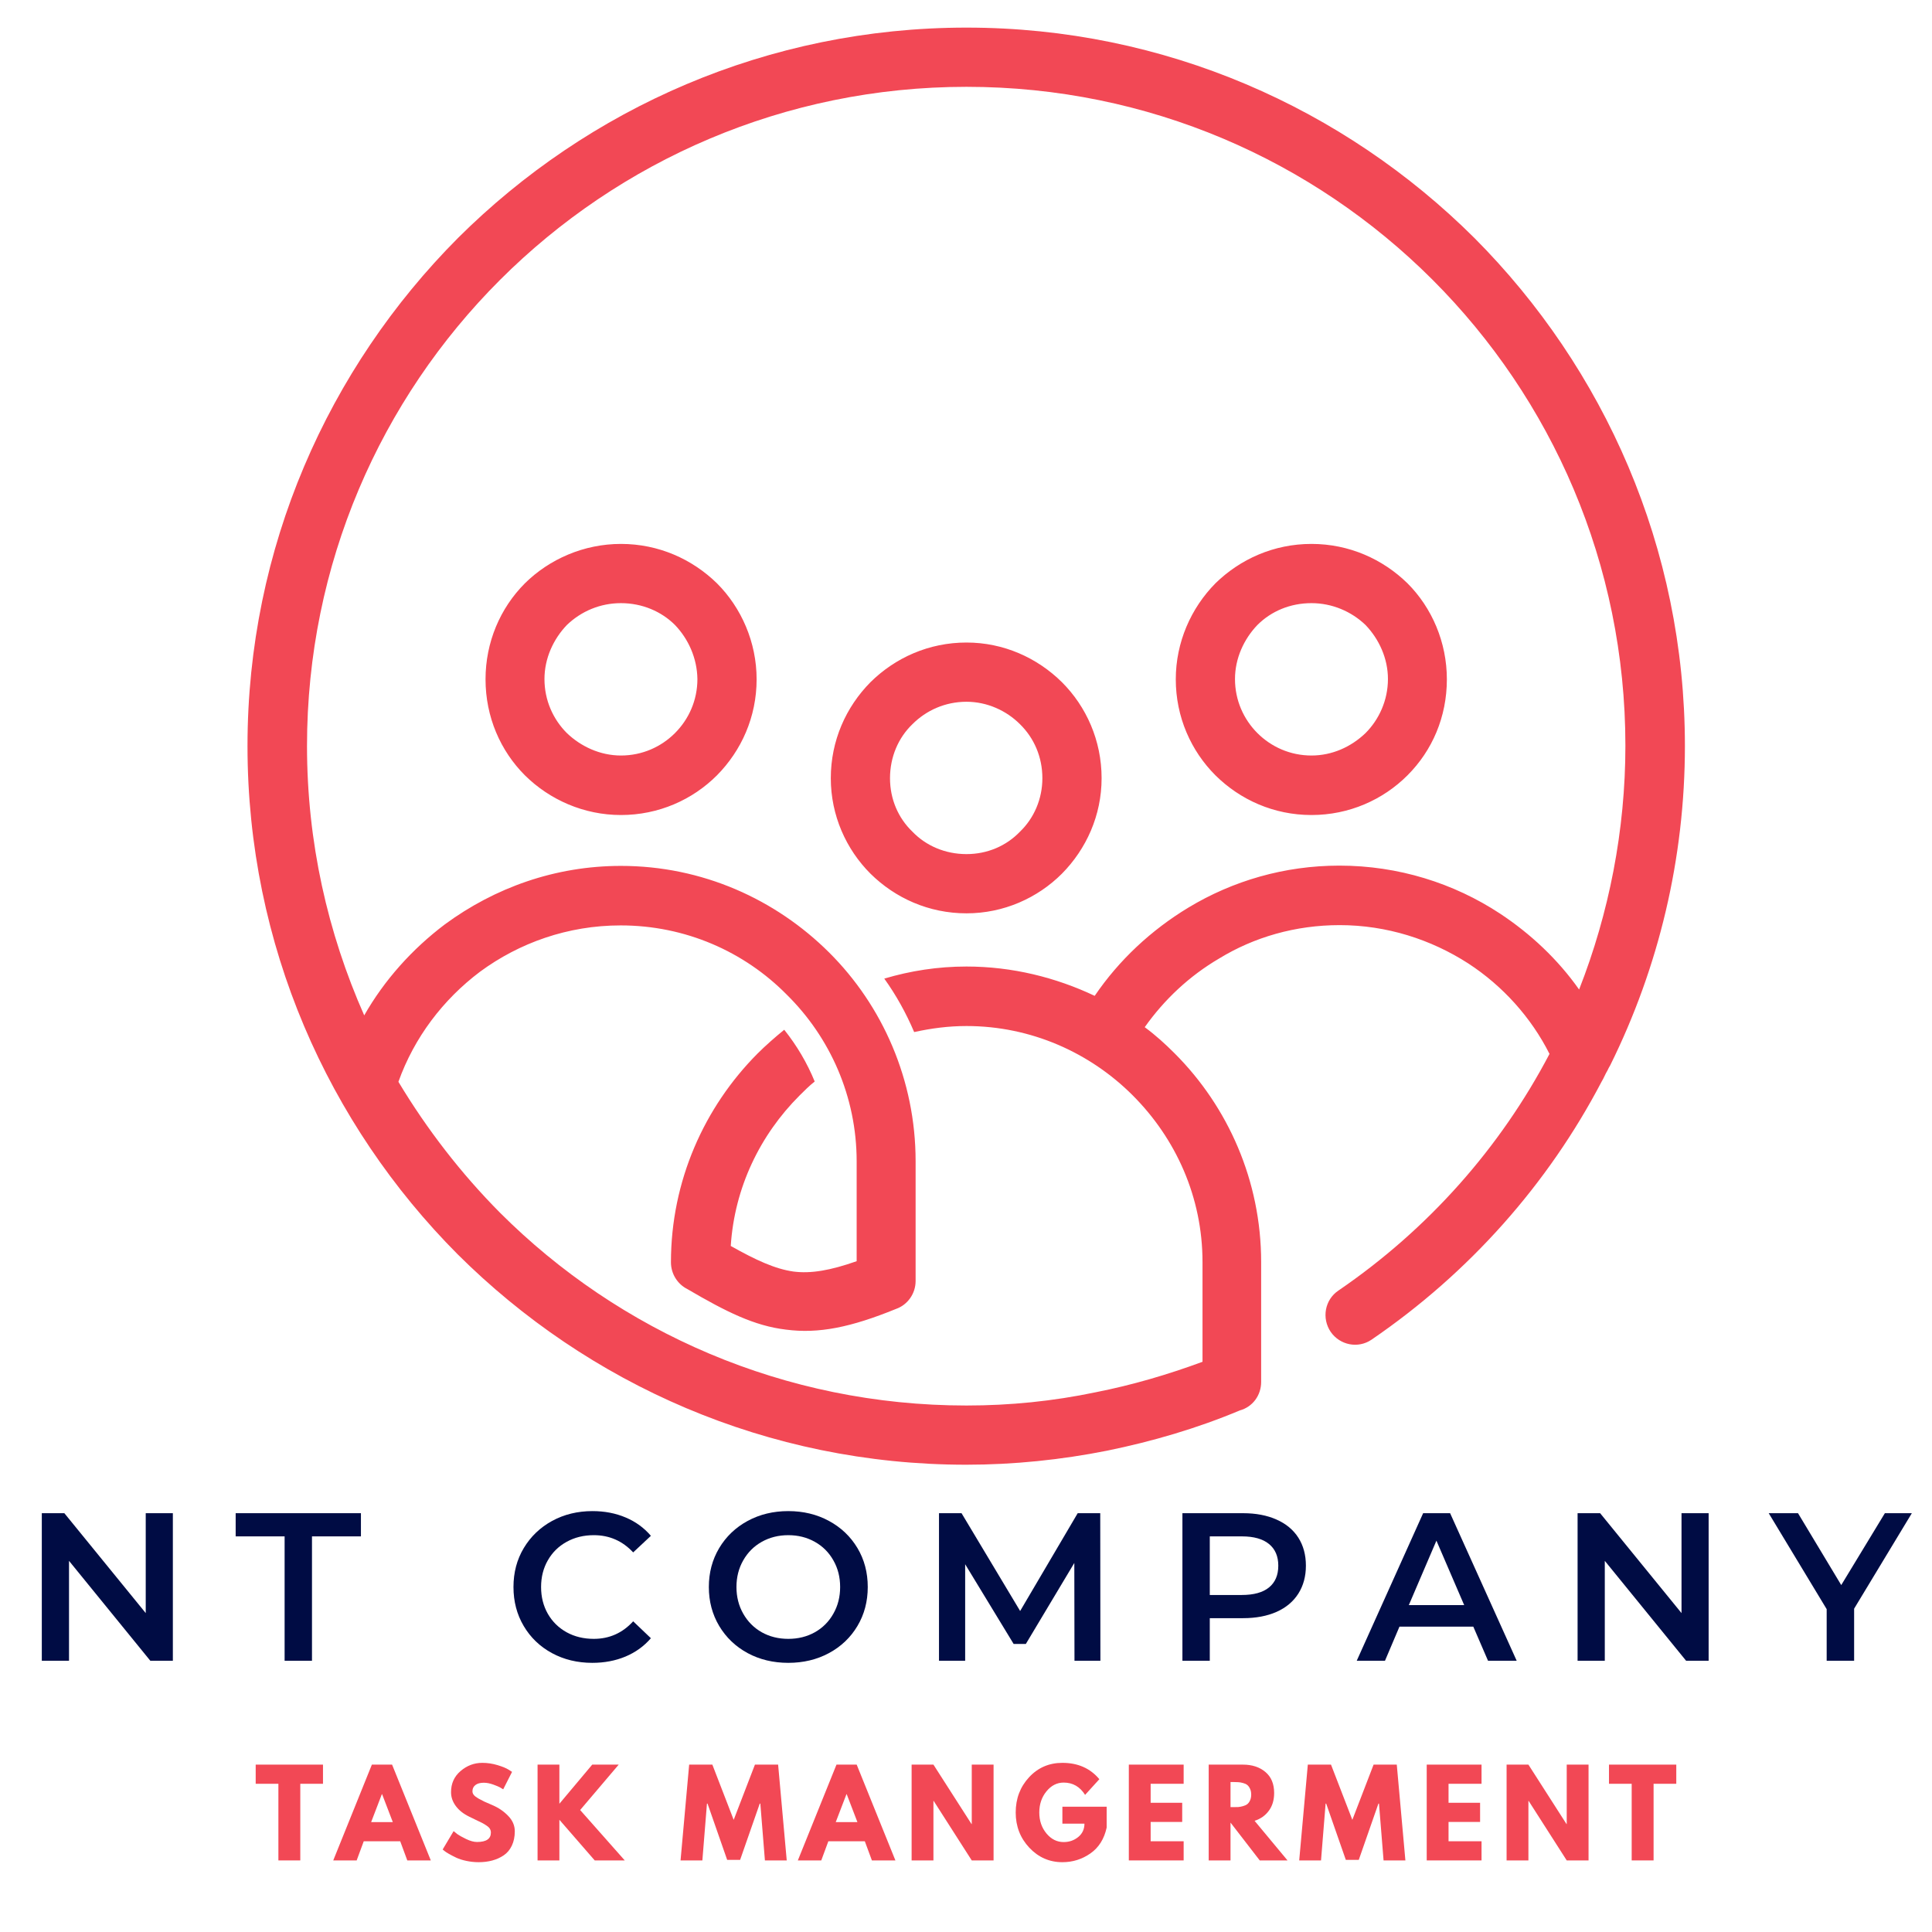
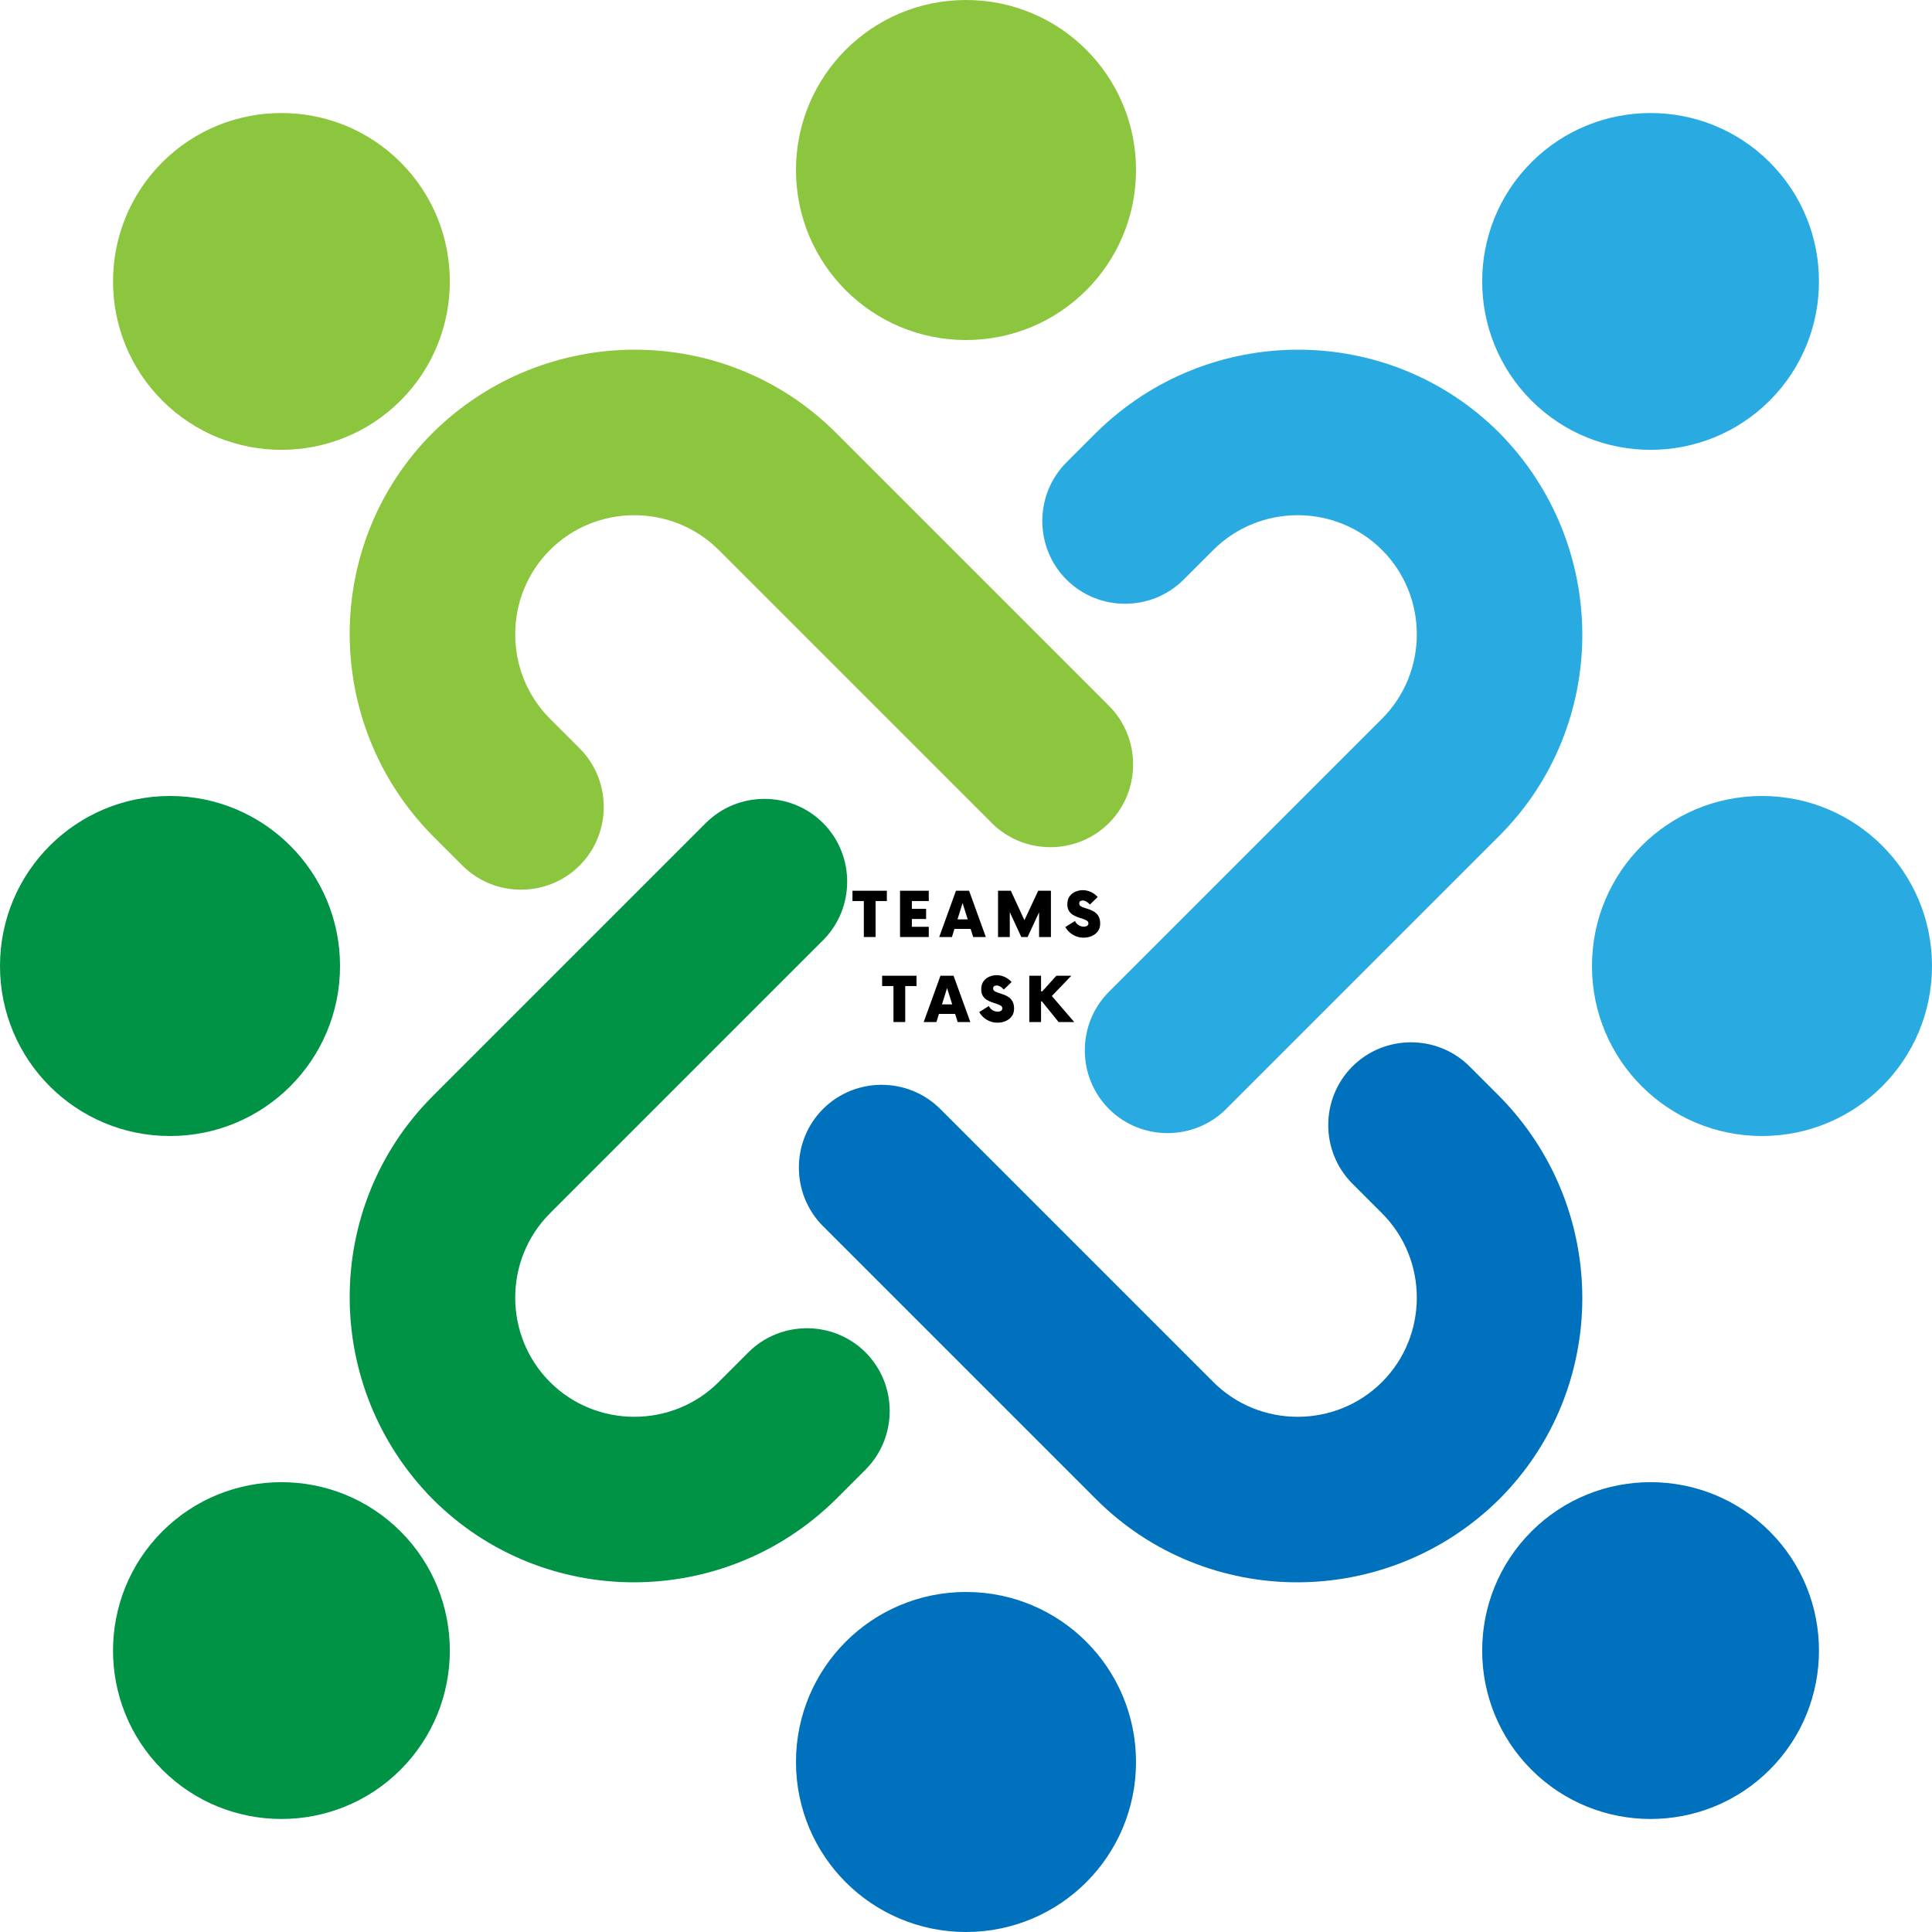
<svg xmlns="http://www.w3.org/2000/svg" width="500" zoomAndPan="magnify" viewBox="0 0 375 375" height="500" preserveAspectRatio="xMidYMid meet" version="1.0">
  <defs>
    <g />
-     <clipPath id="d0068948d0">
-       <rect x="0" width="372" y="0" height="51" />
-     </clipPath>
-     <clipPath id="0726b5a88c">
-       <rect x="0" width="281" y="0" height="29" />
-     </clipPath>
-     <clipPath id="0f8aa671d6">
-       <path d="M 48.039 5.332 L 327.039 5.332 L 327.039 284.332 L 48.039 284.332 Z M 48.039 5.332 " clip-rule="nonzero" />
-     </clipPath>
  </defs>
-   <g transform="matrix(1, 0, 0, 1, 3, 283)">
-     <g clip-path="url(#d0068948d0)">
-       <g fill="#000c44" fill-opacity="1">
-         <g transform="translate(1.270745, 39.35111)">
-           <g>
-             <path d="M 29.281 -28.641 L 29.281 0 L 24.906 0 L 9.125 -19.391 L 9.125 0 L 3.844 0 L 3.844 -28.641 L 8.219 -28.641 L 24.016 -9.25 L 24.016 -28.641 Z M 29.281 -28.641 " />
-           </g>
-         </g>
-       </g>
-       <g fill="#000c44" fill-opacity="1">
-         <g transform="translate(42.58721, 39.35111)">
-           <g>
-             <path d="M 9.656 -24.141 L 0.156 -24.141 L 0.156 -28.641 L 24.469 -28.641 L 24.469 -24.141 L 14.969 -24.141 L 14.969 0 L 9.656 0 Z M 9.656 -24.141 " />
-           </g>
-         </g>
-       </g>
-       <g fill="#000c44" fill-opacity="1">
-         <g transform="translate(75.39532, 39.35111)">
-           <g />
-         </g>
-       </g>
-       <g fill="#000c44" fill-opacity="1">
-         <g transform="translate(94.86822, 39.35111)">
-           <g>
-             <path d="M 17.094 0.406 C 14.207 0.406 11.598 -0.223 9.266 -1.484 C 6.93 -2.754 5.102 -4.508 3.781 -6.75 C 2.457 -8.988 1.797 -11.508 1.797 -14.312 C 1.797 -17.125 2.461 -19.645 3.797 -21.875 C 5.141 -24.113 6.973 -25.867 9.297 -27.141 C 11.629 -28.41 14.242 -29.047 17.141 -29.047 C 19.484 -29.047 21.625 -28.633 23.562 -27.812 C 25.5 -27 27.133 -25.812 28.469 -24.25 L 25.031 -21.031 C 22.957 -23.258 20.41 -24.375 17.391 -24.375 C 15.422 -24.375 13.66 -23.941 12.109 -23.078 C 10.555 -22.223 9.344 -21.031 8.469 -19.5 C 7.594 -17.977 7.156 -16.25 7.156 -14.312 C 7.156 -12.375 7.594 -10.641 8.469 -9.109 C 9.344 -7.586 10.555 -6.395 12.109 -5.531 C 13.66 -4.676 15.422 -4.25 17.391 -4.25 C 20.41 -4.25 22.957 -5.383 25.031 -7.656 L 28.469 -4.375 C 27.133 -2.82 25.488 -1.633 23.531 -0.812 C 21.582 0 19.438 0.406 17.094 0.406 Z M 17.094 0.406 " />
-           </g>
-         </g>
-       </g>
-       <g fill="#000c44" fill-opacity="1">
-         <g transform="translate(132.7895, 39.35111)">
-           <g>
-             <path d="M 17.219 0.406 C 14.301 0.406 11.672 -0.223 9.328 -1.484 C 6.984 -2.754 5.141 -4.516 3.797 -6.766 C 2.461 -9.016 1.797 -11.531 1.797 -14.312 C 1.797 -17.094 2.461 -19.609 3.797 -21.859 C 5.141 -24.109 6.984 -25.867 9.328 -27.141 C 11.672 -28.41 14.301 -29.047 17.219 -29.047 C 20.133 -29.047 22.766 -28.41 25.109 -27.141 C 27.461 -25.867 29.305 -24.113 30.641 -21.875 C 31.973 -19.645 32.641 -17.125 32.641 -14.312 C 32.641 -11.508 31.973 -8.988 30.641 -6.75 C 29.305 -4.508 27.461 -2.754 25.109 -1.484 C 22.766 -0.223 20.133 0.406 17.219 0.406 Z M 17.219 -4.25 C 19.125 -4.25 20.844 -4.676 22.375 -5.531 C 23.906 -6.395 25.102 -7.598 25.969 -9.141 C 26.844 -10.68 27.281 -12.406 27.281 -14.312 C 27.281 -16.227 26.844 -17.953 25.969 -19.484 C 25.102 -21.023 23.906 -22.223 22.375 -23.078 C 20.844 -23.941 19.125 -24.375 17.219 -24.375 C 15.312 -24.375 13.594 -23.941 12.062 -23.078 C 10.539 -22.223 9.344 -21.023 8.469 -19.484 C 7.594 -17.953 7.156 -16.227 7.156 -14.312 C 7.156 -12.406 7.594 -10.68 8.469 -9.141 C 9.344 -7.598 10.539 -6.395 12.062 -5.531 C 13.594 -4.676 15.312 -4.25 17.219 -4.25 Z M 17.219 -4.25 " />
-           </g>
-         </g>
-       </g>
-       <g fill="#000c44" fill-opacity="1">
-         <g transform="translate(175.415, 39.35111)">
-           <g>
-             <path d="M 30.141 0 L 30.109 -18.984 L 20.703 -3.266 L 18.328 -3.266 L 8.922 -18.734 L 8.922 0 L 3.844 0 L 3.844 -28.641 L 8.219 -28.641 L 19.594 -9.656 L 30.766 -28.641 L 35.141 -28.641 L 35.172 0 Z M 30.141 0 " />
-           </g>
-         </g>
-       </g>
-       <g fill="#000c44" fill-opacity="1">
-         <g transform="translate(222.6628, 39.35111)">
-           <g>
-             <path d="M 15.625 -28.641 C 18.102 -28.641 20.266 -28.227 22.109 -27.406 C 23.953 -26.594 25.363 -25.422 26.344 -23.891 C 27.32 -22.359 27.812 -20.547 27.812 -18.453 C 27.812 -16.379 27.32 -14.57 26.344 -13.031 C 25.363 -11.488 23.953 -10.305 22.109 -9.484 C 20.266 -8.672 18.102 -8.266 15.625 -8.266 L 9.156 -8.266 L 9.156 0 L 3.844 0 L 3.844 -28.641 Z M 15.375 -12.766 C 17.695 -12.766 19.457 -13.254 20.656 -14.234 C 21.852 -15.211 22.453 -16.617 22.453 -18.453 C 22.453 -20.273 21.852 -21.676 20.656 -22.656 C 19.457 -23.645 17.695 -24.141 15.375 -24.141 L 9.156 -24.141 L 9.156 -12.766 Z M 15.375 -12.766 " />
-           </g>
-         </g>
-       </g>
-       <g fill="#000c44" fill-opacity="1">
-         <g transform="translate(260.5432, 39.35111)">
-           <g>
-             <path d="M 22.422 -6.625 L 8.094 -6.625 L 5.281 0 L -0.203 0 L 12.688 -28.641 L 17.922 -28.641 L 30.844 0 L 25.281 0 Z M 20.656 -10.797 L 15.266 -23.312 L 9.906 -10.797 Z M 20.656 -10.797 " />
-           </g>
-         </g>
-       </g>
-       <g fill="#000c44" fill-opacity="1">
-         <g transform="translate(299.3644, 39.35111)">
-           <g>
-             <path d="M 29.281 -28.641 L 29.281 0 L 24.906 0 L 9.125 -19.391 L 9.125 0 L 3.844 0 L 3.844 -28.641 L 8.219 -28.641 L 24.016 -9.25 L 24.016 -28.641 Z M 29.281 -28.641 " />
-           </g>
-         </g>
-       </g>
-       <g fill="#000c44" fill-opacity="1">
-         <g transform="translate(340.6809, 39.35111)">
-           <g>
-             <path d="M 16.203 -10.109 L 16.203 0 L 10.875 0 L 10.875 -10.016 L -0.375 -28.641 L 5.312 -28.641 L 13.703 -14.688 L 22.172 -28.641 L 27.406 -28.641 Z M 16.203 -10.109 " />
-           </g>
-         </g>
+   <path fill="#8cc63f" d="M 220.5 33 C 220.5 51.25 205.75 66 187.5 66 C 169.25 66 154.5 51.25 154.5 33 C 154.5 14.75 169.25 0 187.5 0 C 205.75 0 220.5 14.75 220.5 33 Z M 220.5 33 " fill-opacity="1" fill-rule="nonzero" />
+   <path fill="#0071bc" d="M 220.5 342 C 220.5 360.25 205.75 375 187.5 375 C 169.25 375 154.5 360.25 154.5 342 C 154.5 323.75 169.25 309 187.5 309 C 205.75 309 220.5 323.75 220.5 342 Z M 220.5 342 " fill-opacity="1" fill-rule="nonzero" />
+   <path fill="#29abe2" d="M 342 220.5 C 323.75 220.5 309 205.75 309 187.5 C 309 169.25 323.75 154.5 342 154.5 C 360.25 154.5 375 169.25 375 187.5 C 375 205.75 360.25 220.5 342 220.5 Z M 342 220.5 " fill-opacity="1" fill-rule="nonzero" />
+   <path fill="#009245" d="M 33 220.5 C 14.75 220.5 0 205.75 0 187.5 C 0 169.25 14.75 154.5 33 154.5 C 51.25 154.5 66 169.25 66 187.5 C 66 205.75 51.25 220.5 33 220.5 Z M 33 220.5 " fill-opacity="1" fill-rule="nonzero" />
+   <path fill="#8cc63f" d="M 84 162.25 L 89.75 168 C 96 174.25 106.25 174.25 112.5 168 C 118.75 161.75 118.75 151.5 112.5 145.25 L 106.75 139.5 C 97.75 130.5 97.75 115.75 106.75 106.75 C 115.75 97.75 130.5 97.75 139.5 106.75 L 192.5 159.75 C 198.75 166 209 166 215.25 159.75 C 221.5 153.5 221.5 143.25 215.25 137 L 162.25 84 C 140.75 62.5 105.75 62.5 84 84 C 62.5 105.5 62.5 140.5 84 162.25 Z M 84 162.25 " fill-opacity="1" fill-rule="nonzero" />
+   <path fill="#8cc63f" d="M 77.75 31.5 C 90.5 44.25 90.5 65 77.75 77.75 C 65 90.5 44.25 90.5 31.5 77.75 C 18.75 65 18.75 44.25 31.5 31.5 C 44.25 18.75 65 18.75 77.75 31.5 Z M 77.75 31.5 " fill-opacity="1" fill-rule="nonzero" />
+   <path fill="#009245" d="M 162.25 291 L 168 285.25 C 174.25 279 174.25 268.75 168 262.5 C 161.75 256.25 151.5 256.25 145.25 262.5 L 139.5 268.25 C 130.5 277.25 115.75 277.25 106.75 268.25 C 97.75 259.25 97.75 244.5 106.75 235.5 L 159.75 182.5 C 166 176.25 166 166 159.75 159.75 C 153.5 153.5 143.25 153.5 137 159.75 L 84 212.75 C 62.5 234.25 62.5 269.25 84 291 C 105.5 312.5 140.5 312.5 162.25 291 Z M 162.25 291 " fill-opacity="1" fill-rule="nonzero" />
+   <path fill="#009245" d="M 31.5 297.25 C 44.25 284.5 65 284.5 77.75 297.25 C 90.5 310 90.5 330.75 77.75 343.5 C 65 356.25 44.25 356.25 31.5 343.5 C 18.75 330.75 18.75 310 31.5 297.25 Z M 31.5 297.25 " fill-opacity="1" fill-rule="nonzero" />
+   <path fill="#0071bc" d="M 291 212.75 L 285.25 207 C 279 200.75 268.75 200.75 262.5 207 C 256.25 213.25 256.25 223.5 262.5 229.75 L 268.25 235.5 C 277.25 244.5 277.25 259.25 268.25 268.25 C 259.25 277.25 244.5 277.25 235.5 268.25 L 182.5 215.25 C 176.25 209 166 209 159.75 215.25 C 153.5 221.5 153.5 231.75 159.75 238 L 212.75 291 C 234.25 312.5 269.25 312.5 291 291 C 312.5 269.5 312.5 234.5 291 212.75 Z M 291 212.75 " fill-opacity="1" fill-rule="nonzero" />
+   <path fill="#0071bc" d="M 297.25 343.5 C 284.5 330.75 284.5 310 297.25 297.25 C 310 284.5 330.75 284.5 343.5 297.25 C 356.25 310 356.25 330.75 343.5 343.5 C 330.75 356.25 310 356.25 297.25 343.5 Z M 297.25 343.5 " fill-opacity="1" fill-rule="nonzero" />
+   <path fill="#29abe2" d="M 212.75 84 L 207 89.75 C 200.75 96 200.75 106.25 207 112.5 C 213.25 118.75 223.5 118.75 229.75 112.5 L 235.5 106.75 C 244.5 97.75 259.25 97.75 268.25 106.75 C 277.25 115.75 277.25 130.5 268.25 139.5 L 215.25 192.5 C 209 198.75 209 209 215.25 215.25 C 221.5 221.5 231.75 221.5 238 215.25 L 291 162.25 C 312.5 140.75 312.5 105.75 291 84 C 269.5 62.5 234.5 62.5 212.75 84 Z M 212.75 84 " fill-opacity="1" fill-rule="nonzero" />
+   <path fill="#29abe2" d="M 343.5 77.75 C 330.75 90.5 310 90.5 297.25 77.75 C 284.5 65 284.5 44.25 297.25 31.5 C 310 18.75 330.75 18.75 343.5 31.5 C 356.25 44.25 356.25 65 343.5 77.75 Z M 343.5 77.75 " fill-opacity="1" fill-rule="nonzero" />
+   <g fill="#000000" fill-opacity="1">
+     <g transform="translate(165.6068, 181.875)">
+       <g>
+         <path d="M 6.531 -8.984 L 6.531 -6.984 L 4.344 -6.984 L 4.344 0 L 2.062 0 L 2.062 -6.984 L -0.141 -6.984 L -0.141 -8.984 Z M 6.531 -8.984 " />
      </g>
    </g>
  </g>
-   <g transform="matrix(1, 0, 0, 1, 48, 341)">
-     <g clip-path="url(#0726b5a88c)">
-       <g fill="#f24855" fill-opacity="1">
-         <g transform="translate(1.442105, 20.10636)">
-           <g>
-             <path d="M 0.188 -14.875 L 0.188 -18.594 L 13.25 -18.594 L 13.25 -14.875 L 8.844 -14.875 L 8.844 0 L 4.594 0 L 4.594 -14.875 Z M 0.188 -14.875 " />
-           </g>
-         </g>
-       </g>
-       <g fill="#f24855" fill-opacity="1">
-         <g transform="translate(17.30596, 20.10636)">
-           <g>
-             <path d="M 10.797 -18.594 L 18.312 0 L 13.75 0 L 12.375 -3.719 L 5.297 -3.719 L 3.922 0 L -0.625 0 L 6.875 -18.594 Z M 10.938 -7.438 L 8.859 -12.859 L 8.812 -12.859 L 6.734 -7.438 Z M 10.938 -7.438 " />
-           </g>
-         </g>
-       </g>
-       <g fill="#f24855" fill-opacity="1">
-         <g transform="translate(37.40579, 20.10636)">
-           <g>
-             <path d="M 8.203 -18.938 C 9.211 -18.938 10.195 -18.789 11.156 -18.5 C 12.125 -18.207 12.836 -17.914 13.297 -17.625 L 13.984 -17.188 L 12.266 -13.797 C 12.129 -13.891 11.941 -14.004 11.703 -14.141 C 11.461 -14.285 11.008 -14.477 10.344 -14.719 C 9.688 -14.957 9.07 -15.078 8.5 -15.078 C 7.789 -15.078 7.242 -14.926 6.859 -14.625 C 6.484 -14.332 6.297 -13.93 6.297 -13.422 C 6.297 -13.16 6.383 -12.922 6.562 -12.703 C 6.738 -12.484 7.047 -12.25 7.484 -12 C 7.922 -11.758 8.301 -11.562 8.625 -11.406 C 8.957 -11.258 9.473 -11.035 10.172 -10.734 C 11.367 -10.223 12.391 -9.523 13.234 -8.641 C 14.086 -7.766 14.516 -6.77 14.516 -5.656 C 14.516 -4.594 14.32 -3.66 13.938 -2.859 C 13.562 -2.066 13.035 -1.441 12.359 -0.984 C 11.691 -0.535 10.953 -0.203 10.141 0.016 C 9.328 0.234 8.453 0.344 7.516 0.344 C 6.703 0.344 5.906 0.258 5.125 0.094 C 4.344 -0.07 3.688 -0.281 3.156 -0.531 C 2.633 -0.781 2.16 -1.023 1.734 -1.266 C 1.316 -1.504 1.008 -1.707 0.812 -1.875 L 0.516 -2.125 L 2.641 -5.688 C 2.816 -5.531 3.062 -5.332 3.375 -5.094 C 3.695 -4.863 4.258 -4.551 5.062 -4.156 C 5.863 -3.77 6.57 -3.578 7.188 -3.578 C 8.977 -3.578 9.875 -4.188 9.875 -5.406 C 9.875 -5.664 9.812 -5.906 9.688 -6.125 C 9.562 -6.344 9.332 -6.562 9 -6.781 C 8.676 -7 8.391 -7.172 8.141 -7.297 C 7.898 -7.422 7.5 -7.613 6.938 -7.875 C 6.375 -8.145 5.957 -8.348 5.688 -8.484 C 4.551 -9.035 3.676 -9.727 3.062 -10.562 C 2.445 -11.395 2.141 -12.289 2.141 -13.25 C 2.141 -14.926 2.754 -16.289 3.984 -17.344 C 5.223 -18.406 6.629 -18.938 8.203 -18.938 Z M 8.203 -18.938 " />
-           </g>
-         </g>
-       </g>
-       <g fill="#f24855" fill-opacity="1">
-         <g transform="translate(54.98206, 20.10636)">
-           <g>
-             <path d="M 18.281 0 L 12.453 0 L 5.594 -7.891 L 5.594 0 L 1.359 0 L 1.359 -18.594 L 5.594 -18.594 L 5.594 -11 L 11.969 -18.594 L 17.109 -18.594 L 9.625 -9.781 Z M 18.281 0 " />
-           </g>
-         </g>
-       </g>
-       <g fill="#f24855" fill-opacity="1">
-         <g transform="translate(75.14948, 20.10636)">
-           <g />
-         </g>
-       </g>
-       <g fill="#f24855" fill-opacity="1">
-         <g transform="translate(83.73558, 20.10636)">
-           <g>
-             <path d="M 16.734 0 L 15.844 -11.031 L 15.734 -11.031 L 11.922 -0.109 L 9.406 -0.109 L 5.594 -11.031 L 5.484 -11.031 L 4.594 0 L 0.359 0 L 2.031 -18.594 L 6.531 -18.594 L 10.672 -7.875 L 14.797 -18.594 L 19.297 -18.594 L 20.969 0 Z M 16.734 0 " />
-           </g>
-         </g>
-       </g>
-       <g fill="#f24855" fill-opacity="1">
-         <g transform="translate(107.4855, 20.10636)">
-           <g>
-             <path d="M 10.797 -18.594 L 18.312 0 L 13.75 0 L 12.375 -3.719 L 5.297 -3.719 L 3.922 0 L -0.625 0 L 6.875 -18.594 Z M 10.938 -7.438 L 8.859 -12.859 L 8.812 -12.859 L 6.734 -7.438 Z M 10.938 -7.438 " />
-           </g>
-         </g>
-       </g>
-       <g fill="#f24855" fill-opacity="1">
-         <g transform="translate(127.5854, 20.10636)">
-           <g>
-             <path d="M 5.594 -11.547 L 5.594 0 L 1.359 0 L 1.359 -18.594 L 5.594 -18.594 L 12.984 -7.062 L 13.031 -7.062 L 13.031 -18.594 L 17.266 -18.594 L 17.266 0 L 13.031 0 L 5.641 -11.547 Z M 5.594 -11.547 " />
-           </g>
-         </g>
-       </g>
-       <g fill="#f24855" fill-opacity="1">
-         <g transform="translate(148.6315, 20.10636)">
-           <g>
-             <path d="M 18.172 -10.422 L 18.172 -6.375 C 17.691 -4.164 16.641 -2.492 15.016 -1.359 C 13.391 -0.223 11.578 0.344 9.578 0.344 C 7.066 0.344 4.926 -0.594 3.156 -2.469 C 1.395 -4.352 0.516 -6.629 0.516 -9.297 C 0.516 -11.992 1.379 -14.273 3.109 -16.141 C 4.836 -18.004 6.992 -18.938 9.578 -18.938 C 12.598 -18.938 14.988 -17.879 16.75 -15.766 L 13.984 -12.719 C 12.984 -14.312 11.598 -15.109 9.828 -15.109 C 8.523 -15.109 7.41 -14.539 6.484 -13.406 C 5.555 -12.27 5.094 -10.898 5.094 -9.297 C 5.094 -7.711 5.555 -6.359 6.484 -5.234 C 7.41 -4.117 8.523 -3.562 9.828 -3.562 C 10.91 -3.562 11.852 -3.891 12.656 -4.547 C 13.457 -5.203 13.859 -6.066 13.859 -7.141 L 9.578 -7.141 L 9.578 -10.422 Z M 18.172 -10.422 " />
-           </g>
-         </g>
-       </g>
-       <g fill="#f24855" fill-opacity="1">
-         <g transform="translate(169.7453, 20.10636)">
-           <g>
-             <path d="M 12 -18.594 L 12 -14.875 L 5.594 -14.875 L 5.594 -11.188 L 11.719 -11.188 L 11.719 -7.469 L 5.594 -7.469 L 5.594 -3.719 L 12 -3.719 L 12 0 L 1.359 0 L 1.359 -18.594 Z M 12 -18.594 " />
-           </g>
-         </g>
-       </g>
-       <g fill="#f24855" fill-opacity="1">
-         <g transform="translate(185.2486, 20.10636)">
-           <g>
-             <path d="M 1.359 -18.594 L 8 -18.594 C 9.789 -18.594 11.25 -18.113 12.375 -17.156 C 13.5 -16.207 14.062 -14.848 14.062 -13.078 C 14.062 -11.711 13.719 -10.566 13.031 -9.641 C 12.352 -8.711 11.43 -8.062 10.266 -7.688 L 16.656 0 L 11.266 0 L 5.594 -7.344 L 5.594 0 L 1.359 0 Z M 5.594 -10.344 L 6.094 -10.344 C 6.477 -10.344 6.805 -10.348 7.078 -10.359 C 7.348 -10.379 7.656 -10.438 8 -10.531 C 8.344 -10.625 8.617 -10.75 8.828 -10.906 C 9.047 -11.07 9.227 -11.312 9.375 -11.625 C 9.531 -11.945 9.609 -12.332 9.609 -12.781 C 9.609 -13.227 9.531 -13.609 9.375 -13.922 C 9.227 -14.242 9.047 -14.488 8.828 -14.656 C 8.617 -14.82 8.344 -14.945 8 -15.031 C 7.656 -15.125 7.348 -15.176 7.078 -15.188 C 6.805 -15.207 6.477 -15.219 6.094 -15.219 L 5.594 -15.219 Z M 5.594 -10.344 " />
-           </g>
-         </g>
-       </g>
-       <g fill="#f24855" fill-opacity="1">
-         <g transform="translate(203.8163, 20.10636)">
-           <g>
-             <path d="M 16.734 0 L 15.844 -11.031 L 15.734 -11.031 L 11.922 -0.109 L 9.406 -0.109 L 5.594 -11.031 L 5.484 -11.031 L 4.594 0 L 0.359 0 L 2.031 -18.594 L 6.531 -18.594 L 10.672 -7.875 L 14.797 -18.594 L 19.297 -18.594 L 20.969 0 Z M 16.734 0 " />
-           </g>
-         </g>
-       </g>
-       <g fill="#f24855" fill-opacity="1">
-         <g transform="translate(227.5663, 20.10636)">
-           <g>
-             <path d="M 12 -18.594 L 12 -14.875 L 5.594 -14.875 L 5.594 -11.188 L 11.719 -11.188 L 11.719 -7.469 L 5.594 -7.469 L 5.594 -3.719 L 12 -3.719 L 12 0 L 1.359 0 L 1.359 -18.594 Z M 12 -18.594 " />
-           </g>
-         </g>
-       </g>
-       <g fill="#f24855" fill-opacity="1">
-         <g transform="translate(243.0696, 20.10636)">
-           <g>
-             <path d="M 5.594 -11.547 L 5.594 0 L 1.359 0 L 1.359 -18.594 L 5.594 -18.594 L 12.984 -7.062 L 13.031 -7.062 L 13.031 -18.594 L 17.266 -18.594 L 17.266 0 L 13.031 0 L 5.641 -11.547 Z M 5.594 -11.547 " />
-           </g>
-         </g>
-       </g>
-       <g fill="#f24855" fill-opacity="1">
-         <g transform="translate(264.1158, 20.10636)">
-           <g>
-             <path d="M 0.188 -14.875 L 0.188 -18.594 L 13.25 -18.594 L 13.25 -14.875 L 8.844 -14.875 L 8.844 0 L 4.594 0 L 4.594 -14.875 Z M 0.188 -14.875 " />
-           </g>
-         </g>
+   <g fill="#000000" fill-opacity="1">
+     <g transform="translate(173.8037, 181.875)">
+       <g>
+         <path d="M 6.469 -6.984 L 3.188 -6.984 L 3.188 -5.469 L 5.953 -5.469 L 5.953 -3.5 L 3.188 -3.5 L 3.188 -1.984 L 6.469 -1.984 L 6.469 0 L 0.891 0 L 0.891 -8.984 L 6.469 -8.984 Z M 6.469 -6.984 " />
      </g>
    </g>
  </g>
-   <g clip-path="url(#0f8aa671d6)">
-     <path fill="#f24855" d="M 133.414 250.207 C 131.516 249.262 130.23 247.25 130.23 245.02 C 130.23 229.227 136.707 214.887 147.027 204.508 C 148.59 202.945 150.434 201.328 152.219 199.875 C 154.672 202.945 156.68 206.352 158.133 209.922 C 157.07 210.758 156.125 211.707 155.176 212.656 C 147.531 220.301 142.562 230.512 141.84 241.84 C 146.691 244.574 150.434 246.301 154.004 246.805 C 157.406 247.25 161.203 246.582 166.277 244.797 L 166.277 225.434 C 166.277 212.824 161.09 201.328 152.719 193.07 C 144.461 184.699 133.023 179.621 120.469 179.621 C 110.199 179.621 100.77 183.023 93.18 188.605 C 85.984 194.02 80.402 201.383 77.332 209.977 C 82.859 219.184 89.5 227.777 97.031 235.367 C 120.188 258.523 152.273 272.809 187.594 272.809 C 196.078 272.809 204.391 271.969 212.648 270.242 C 219.734 268.844 226.598 266.836 233.406 264.324 L 233.406 244.965 C 233.406 232.352 228.219 220.969 219.848 212.598 C 211.59 204.34 200.148 199.152 187.594 199.152 C 184.078 199.152 180.73 199.598 177.438 200.324 C 175.875 196.641 173.922 193.125 171.637 189.945 C 176.715 188.438 182.016 187.602 187.594 187.602 C 196.469 187.602 204.949 189.723 212.48 193.293 C 217.223 186.316 223.473 180.516 230.672 176.16 C 239.266 170.973 249.309 168.016 259.969 168.016 C 271.406 168.016 282.176 171.418 291.16 177.332 C 297.074 181.238 302.375 186.207 306.504 192.066 C 312.309 177.277 315.488 161.152 315.488 144.746 C 315.488 109.426 301.203 77.453 278.047 54.293 C 254.891 31.137 222.918 16.852 187.594 16.852 C 152.273 16.852 120.188 31.195 97.031 54.352 C 73.875 77.508 59.59 109.48 59.59 144.801 C 59.59 163.441 63.605 181.07 70.695 197.086 C 74.602 190.223 80.012 184.195 86.375 179.398 C 96.027 172.312 107.746 168.07 120.523 168.07 C 136.316 168.07 150.543 174.543 160.922 184.867 C 171.301 195.191 177.719 209.641 177.719 225.379 L 177.719 248.645 C 177.719 251.102 176.156 253.277 173.922 254.059 C 165.164 257.629 158.914 258.914 152.551 258.078 C 146.414 257.352 140.945 254.617 133.414 250.207 Z M 120.523 105.574 C 127.832 105.574 134.363 108.531 139.16 113.219 C 143.902 117.961 146.859 124.66 146.859 131.855 C 146.859 139.168 143.902 145.695 139.16 150.492 C 134.418 155.238 127.832 158.195 120.523 158.195 C 113.324 158.195 106.684 155.238 101.887 150.492 C 97.145 145.75 94.242 139.168 94.242 131.855 C 94.242 124.66 97.086 118.02 101.887 113.219 C 106.629 108.531 113.324 105.574 120.523 105.574 Z M 131.012 121.309 C 128.391 118.688 124.652 117.07 120.523 117.07 C 116.504 117.07 112.824 118.633 110.031 121.309 C 107.41 124.043 105.68 127.785 105.68 131.801 C 105.68 135.93 107.355 139.613 110.031 142.293 C 112.766 144.914 116.504 146.645 120.523 146.645 C 124.652 146.645 128.336 144.969 131.012 142.293 C 133.691 139.613 135.367 135.93 135.367 131.801 C 135.309 127.785 133.637 124.043 131.012 121.309 Z M 254.555 105.574 C 261.863 105.574 268.395 108.531 273.191 113.219 C 277.934 117.961 280.836 124.66 280.836 131.855 C 280.836 139.168 277.992 145.695 273.191 150.492 C 268.449 155.238 261.863 158.195 254.555 158.195 C 247.246 158.195 240.715 155.238 235.918 150.492 C 231.176 145.75 228.219 139.168 228.219 131.855 C 228.219 124.66 231.176 118.02 235.918 113.219 C 240.715 108.531 247.246 105.574 254.555 105.574 Z M 265.047 121.309 C 262.312 118.688 258.574 117.07 254.555 117.07 C 250.426 117.07 246.742 118.633 244.062 121.309 C 241.441 124.043 239.711 127.785 239.711 131.801 C 239.711 135.93 241.387 139.613 244.062 142.293 C 246.742 144.969 250.426 146.645 254.555 146.645 C 258.574 146.645 262.254 144.969 265.047 142.293 C 267.668 139.668 269.398 135.93 269.398 131.801 C 269.398 127.785 267.668 124.043 265.047 121.309 Z M 187.594 124.715 C 194.793 124.715 201.32 127.672 206.121 132.414 C 210.863 137.156 213.82 143.742 213.82 151.051 C 213.82 158.25 210.863 164.777 206.121 169.578 C 201.379 174.32 194.793 177.277 187.594 177.277 C 180.285 177.277 173.758 174.32 168.957 169.578 C 164.215 164.836 161.258 158.25 161.258 151.051 C 161.258 143.742 164.215 137.215 168.957 132.414 C 173.758 127.672 180.285 124.715 187.594 124.715 Z M 197.973 140.562 C 195.352 137.938 191.613 136.211 187.594 136.211 C 183.465 136.211 179.781 137.883 177.105 140.562 C 174.371 143.184 172.75 146.922 172.75 151.051 C 172.75 155.07 174.312 158.754 177.105 161.43 C 179.727 164.164 183.465 165.781 187.594 165.781 C 191.613 165.781 195.297 164.219 197.973 161.43 C 200.707 158.809 202.324 155.07 202.324 151.051 C 202.324 146.922 200.707 143.238 197.973 140.562 Z M 222.191 199.375 C 224.312 200.938 226.207 202.668 227.992 204.453 C 238.371 214.832 244.789 229.227 244.789 244.965 L 244.789 268.23 C 244.789 270.855 243.117 273.086 240.66 273.758 C 232.289 277.27 223.641 279.781 214.938 281.566 C 205.953 283.355 196.746 284.301 187.539 284.301 C 148.926 284.301 114.105 268.621 88.828 243.457 C 63.719 218.234 48.039 183.414 48.039 144.801 C 48.039 106.301 63.719 71.48 88.883 46.203 C 114.16 21.039 148.98 5.359 187.594 5.359 C 226.098 5.359 260.914 21.039 286.191 46.203 C 311.359 71.48 327.039 106.301 327.039 144.801 C 327.039 166.621 321.961 187.77 312.531 206.797 C 312.309 207.129 312.195 207.41 312.027 207.746 C 311.582 208.469 311.305 209.25 310.855 209.977 C 300.477 229.785 285.246 247.027 266.219 260.027 C 263.594 261.816 260.078 261.09 258.293 258.523 C 256.508 255.898 257.121 252.273 259.801 250.488 C 277.266 238.547 291.215 222.754 300.758 204.562 C 297.188 197.477 291.66 191.34 284.965 186.988 C 277.766 182.355 269.176 179.566 260.023 179.566 C 251.43 179.566 243.395 181.91 236.645 186.039 C 230.84 189.441 225.984 194.02 222.191 199.375 Z M 222.191 199.375 " fill-opacity="1" fill-rule="nonzero" />
+   <g fill="#000000" fill-opacity="1">
+     <g transform="translate(182.5689, 181.875)">
+       <g>
+         <path d="M 6.328 0 L 5.828 -1.578 L 2.688 -1.578 L 2.203 0 L -0.266 0 L 2.984 -8.984 L 5.531 -8.984 L 8.781 0 Z M 3.281 -3.422 L 5.266 -3.422 L 4.266 -6.594 Z M 3.281 -3.422 " />
+       </g>
+     </g>
+   </g>
+   <g fill="#000000" fill-opacity="1">
+     <g transform="translate(192.8895, 181.875)">
+       <g>
+         <path d="M 8.625 -8.984 L 11.094 -8.984 L 11.094 0 L 8.797 0 L 8.797 -4.797 L 6.562 0 L 5.344 0 L 3.109 -4.828 L 3.109 0 L 0.828 0 L 0.828 -8.984 L 3.312 -8.984 L 5.953 -3.266 Z M 8.625 -8.984 " />
+       </g>
+     </g>
+   </g>
+   <g fill="#000000" fill-opacity="1">
+     <g transform="translate(206.5902, 181.875)">
+       <g>
+         <path d="M 3.75 0.125 C 3.207 0.125 2.703 0.031 2.234 -0.156 C 1.773 -0.344 1.367 -0.594 1.016 -0.906 C 0.672 -1.219 0.395 -1.562 0.188 -1.938 L 2.062 -3.109 C 2.219 -2.773 2.445 -2.508 2.75 -2.312 C 3.051 -2.113 3.395 -2.016 3.781 -2.016 C 4.07 -2.016 4.289 -2.07 4.438 -2.188 C 4.594 -2.301 4.672 -2.453 4.672 -2.641 C 4.672 -2.867 4.57 -3.047 4.375 -3.172 C 4.176 -3.297 3.922 -3.41 3.609 -3.516 C 3.297 -3.617 2.969 -3.727 2.625 -3.844 C 2.281 -3.969 1.953 -4.125 1.641 -4.312 C 1.328 -4.508 1.07 -4.77 0.875 -5.094 C 0.676 -5.414 0.578 -5.836 0.578 -6.359 C 0.578 -6.992 0.727 -7.516 1.031 -7.922 C 1.332 -8.328 1.711 -8.625 2.172 -8.812 C 2.641 -9 3.109 -9.094 3.578 -9.094 C 4.129 -9.094 4.66 -8.973 5.172 -8.734 C 5.68 -8.492 6.113 -8.172 6.469 -7.766 L 4.969 -6.312 C 4.477 -6.832 4.004 -7.094 3.547 -7.094 C 3.367 -7.094 3.211 -7.047 3.078 -6.953 C 2.953 -6.867 2.891 -6.723 2.891 -6.516 C 2.891 -6.285 2.984 -6.109 3.172 -5.984 C 3.367 -5.867 3.625 -5.758 3.938 -5.656 C 4.25 -5.562 4.578 -5.453 4.922 -5.328 C 5.273 -5.203 5.602 -5.035 5.906 -4.828 C 6.219 -4.617 6.469 -4.336 6.656 -3.984 C 6.852 -3.629 6.953 -3.172 6.953 -2.609 C 6.953 -2.023 6.805 -1.531 6.516 -1.125 C 6.223 -0.727 5.832 -0.422 5.344 -0.203 C 4.863 0.016 4.332 0.125 3.75 0.125 Z M 3.75 0.125 " />
+       </g>
+     </g>
+   </g>
+   <g fill="#000000" fill-opacity="1">
+     <g transform="translate(171.3607, 198.375)">
+       <g>
+         <path d="M 6.531 -8.984 L 6.531 -6.984 L 4.344 -6.984 L 4.344 0 L 2.062 0 L 2.062 -6.984 L -0.141 -6.984 L -0.141 -8.984 Z M 6.531 -8.984 " />
+       </g>
+     </g>
+   </g>
+   <g fill="#000000" fill-opacity="1">
+     <g transform="translate(179.5576, 198.375)">
+       <g>
+         <path d="M 6.328 0 L 5.828 -1.578 L 2.688 -1.578 L 2.203 0 L -0.266 0 L 2.984 -8.984 L 5.531 -8.984 L 8.781 0 Z M 3.281 -3.422 L 5.266 -3.422 L 4.266 -6.594 Z M 3.281 -3.422 " />
+       </g>
+     </g>
+   </g>
+   <g fill="#000000" fill-opacity="1">
+     <g transform="translate(189.8782, 198.375)">
+       <g>
+         <path d="M 3.75 0.125 C 3.207 0.125 2.703 0.031 2.234 -0.156 C 1.773 -0.344 1.367 -0.594 1.016 -0.906 C 0.672 -1.219 0.395 -1.562 0.188 -1.938 L 2.062 -3.109 C 2.219 -2.773 2.445 -2.508 2.75 -2.312 C 3.051 -2.113 3.395 -2.016 3.781 -2.016 C 4.07 -2.016 4.289 -2.07 4.438 -2.188 C 4.594 -2.301 4.672 -2.453 4.672 -2.641 C 4.672 -2.867 4.57 -3.047 4.375 -3.172 C 4.176 -3.297 3.922 -3.41 3.609 -3.516 C 3.297 -3.617 2.969 -3.727 2.625 -3.844 C 2.281 -3.969 1.953 -4.125 1.641 -4.312 C 1.328 -4.508 1.07 -4.77 0.875 -5.094 C 0.676 -5.414 0.578 -5.836 0.578 -6.359 C 0.578 -6.992 0.727 -7.516 1.031 -7.922 C 1.332 -8.328 1.711 -8.625 2.172 -8.812 C 2.641 -9 3.109 -9.094 3.578 -9.094 C 4.129 -9.094 4.66 -8.973 5.172 -8.734 C 5.68 -8.492 6.113 -8.172 6.469 -7.766 L 4.969 -6.312 C 4.477 -6.832 4.004 -7.094 3.547 -7.094 C 3.367 -7.094 3.211 -7.047 3.078 -6.953 C 2.953 -6.867 2.891 -6.723 2.891 -6.516 C 2.891 -6.285 2.984 -6.109 3.172 -5.984 C 3.367 -5.867 3.625 -5.758 3.938 -5.656 C 4.25 -5.562 4.578 -5.453 4.922 -5.328 C 5.273 -5.203 5.602 -5.035 5.906 -4.828 C 6.219 -4.617 6.469 -4.336 6.656 -3.984 C 6.852 -3.629 6.953 -3.172 6.953 -2.609 C 6.953 -2.023 6.805 -1.531 6.516 -1.125 C 6.223 -0.727 5.832 -0.422 5.344 -0.203 C 4.863 0.016 4.332 0.125 3.75 0.125 Z M 3.75 0.125 " />
+       </g>
+     </g>
+   </g>
+   <g fill="#000000" fill-opacity="1">
+     <g transform="translate(198.9575, 198.375)">
+       <g>
+         <path d="M 6.516 0 L 3.266 -4.016 L 3.109 -4.016 L 3.109 0 L 0.828 0 L 0.828 -8.984 L 3.109 -8.984 L 3.109 -5.969 L 3.359 -5.969 L 6.078 -8.984 L 8.984 -8.984 L 5.203 -5.047 L 9.547 0 Z M 6.516 0 " />
+       </g>
+     </g>
  </g>
</svg>
